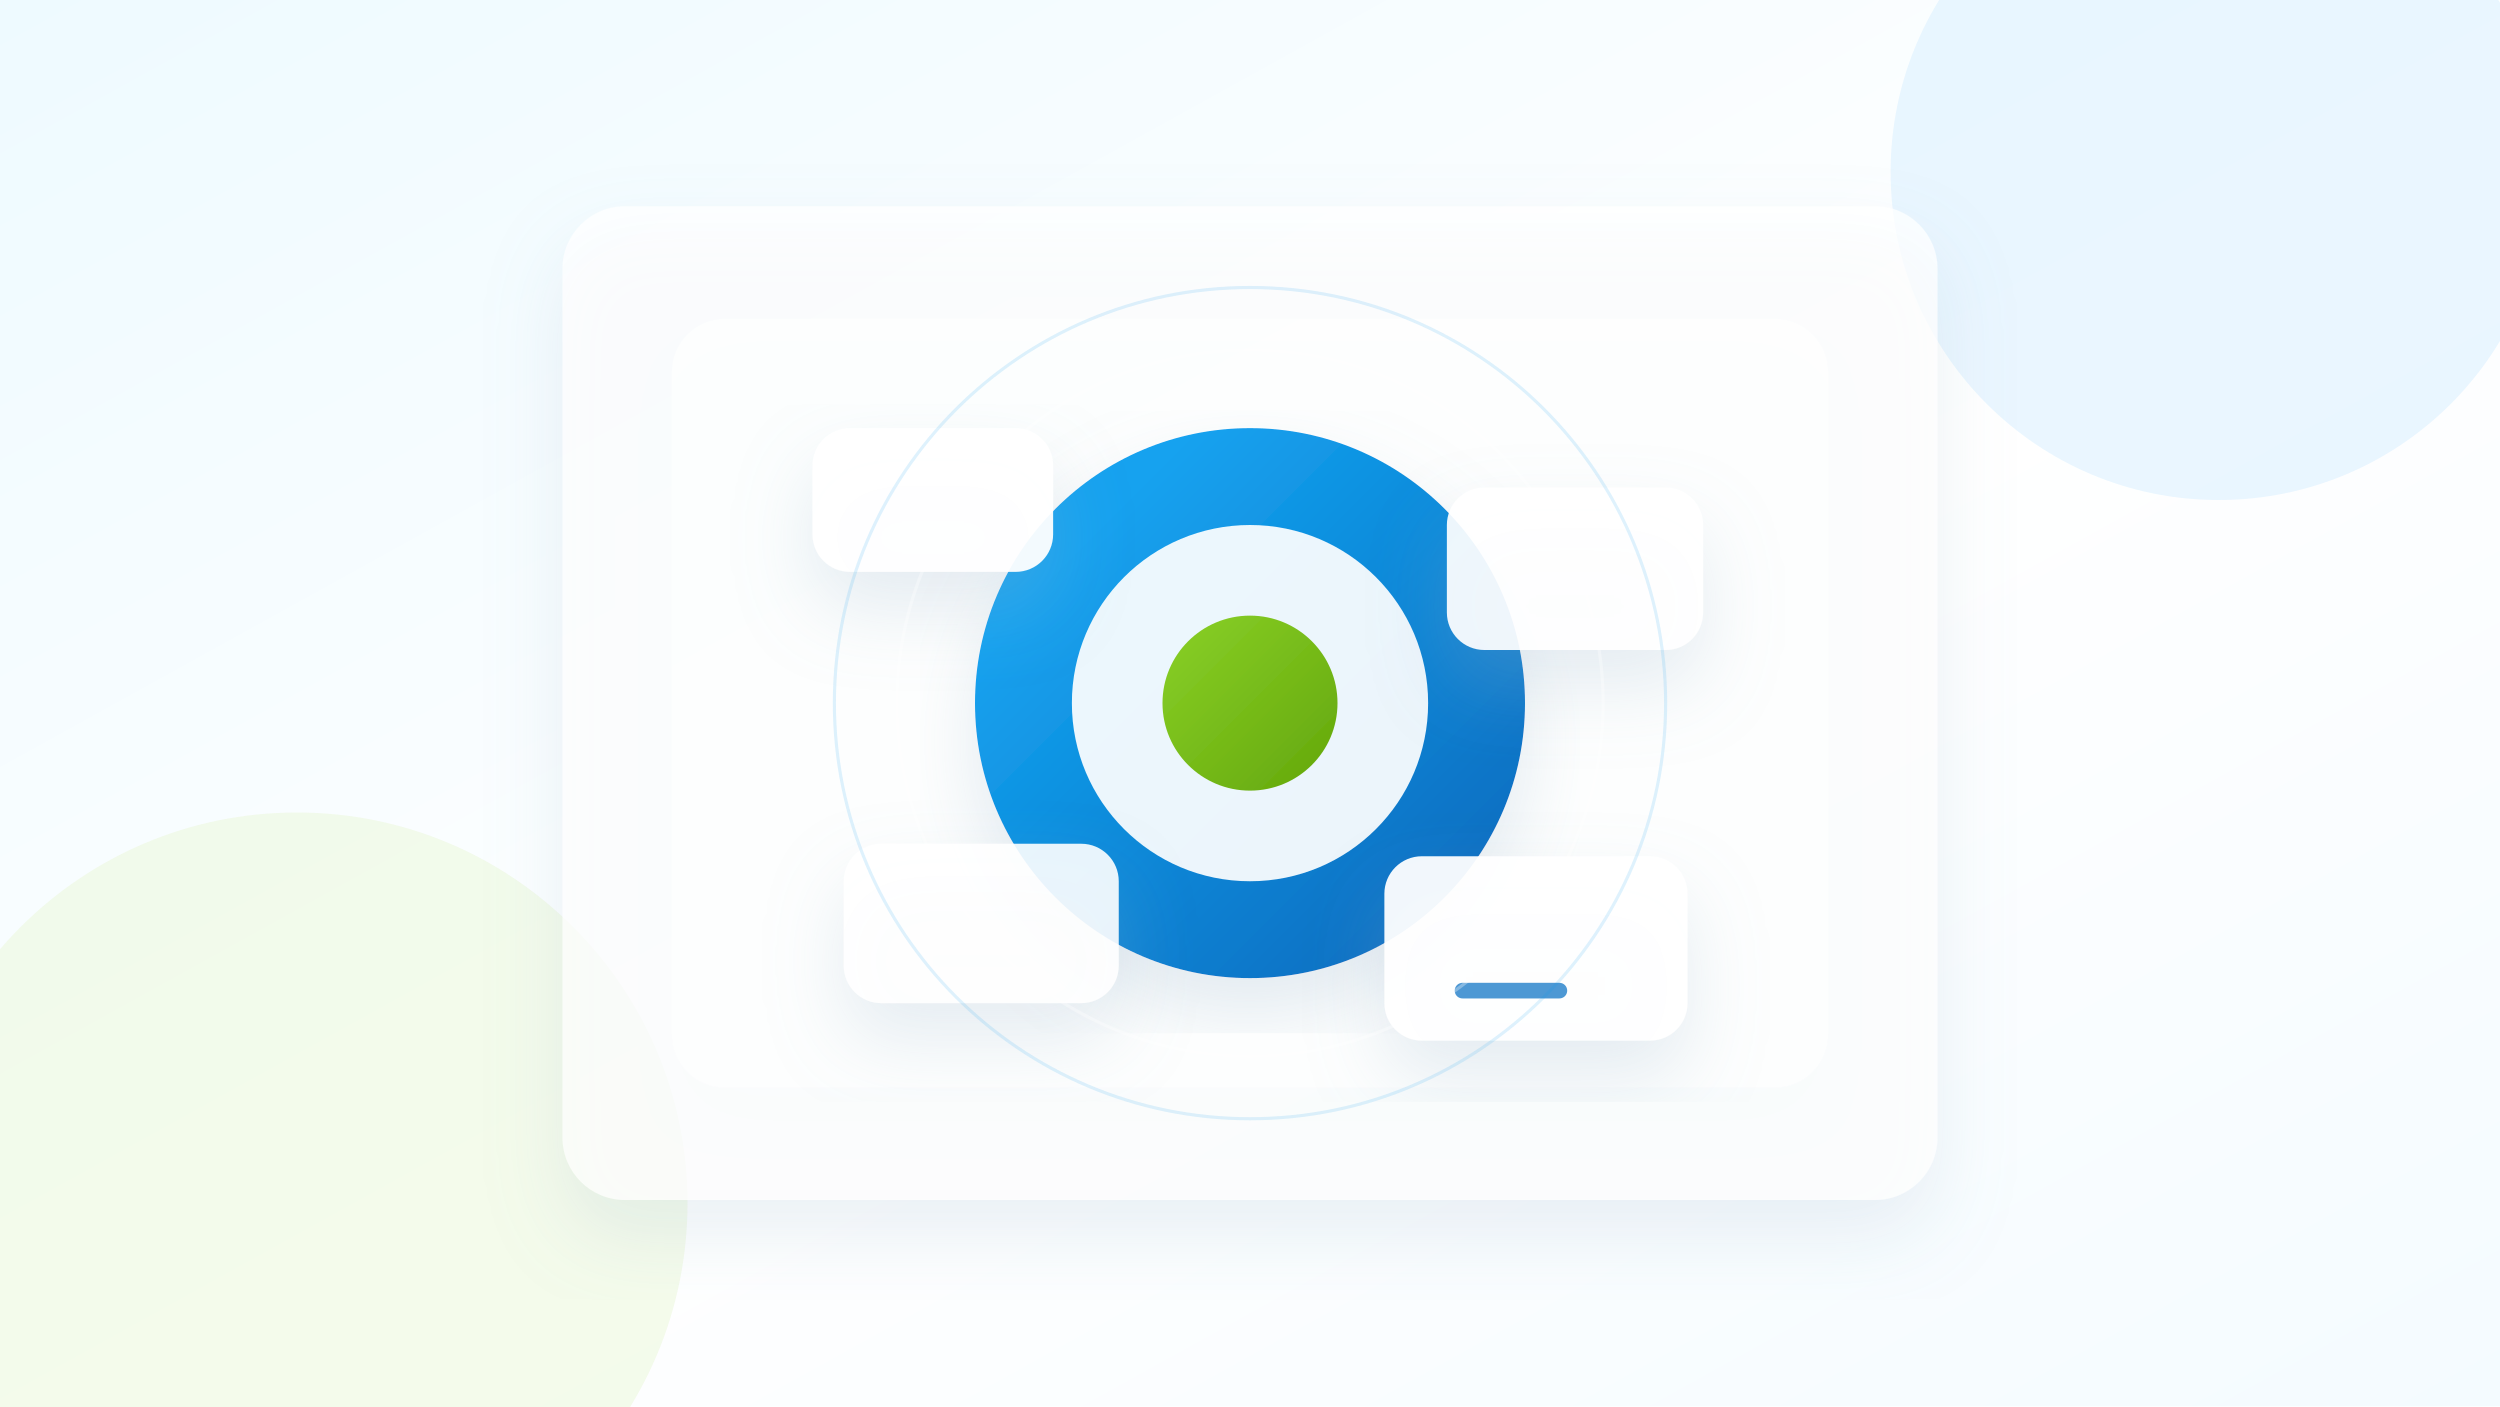
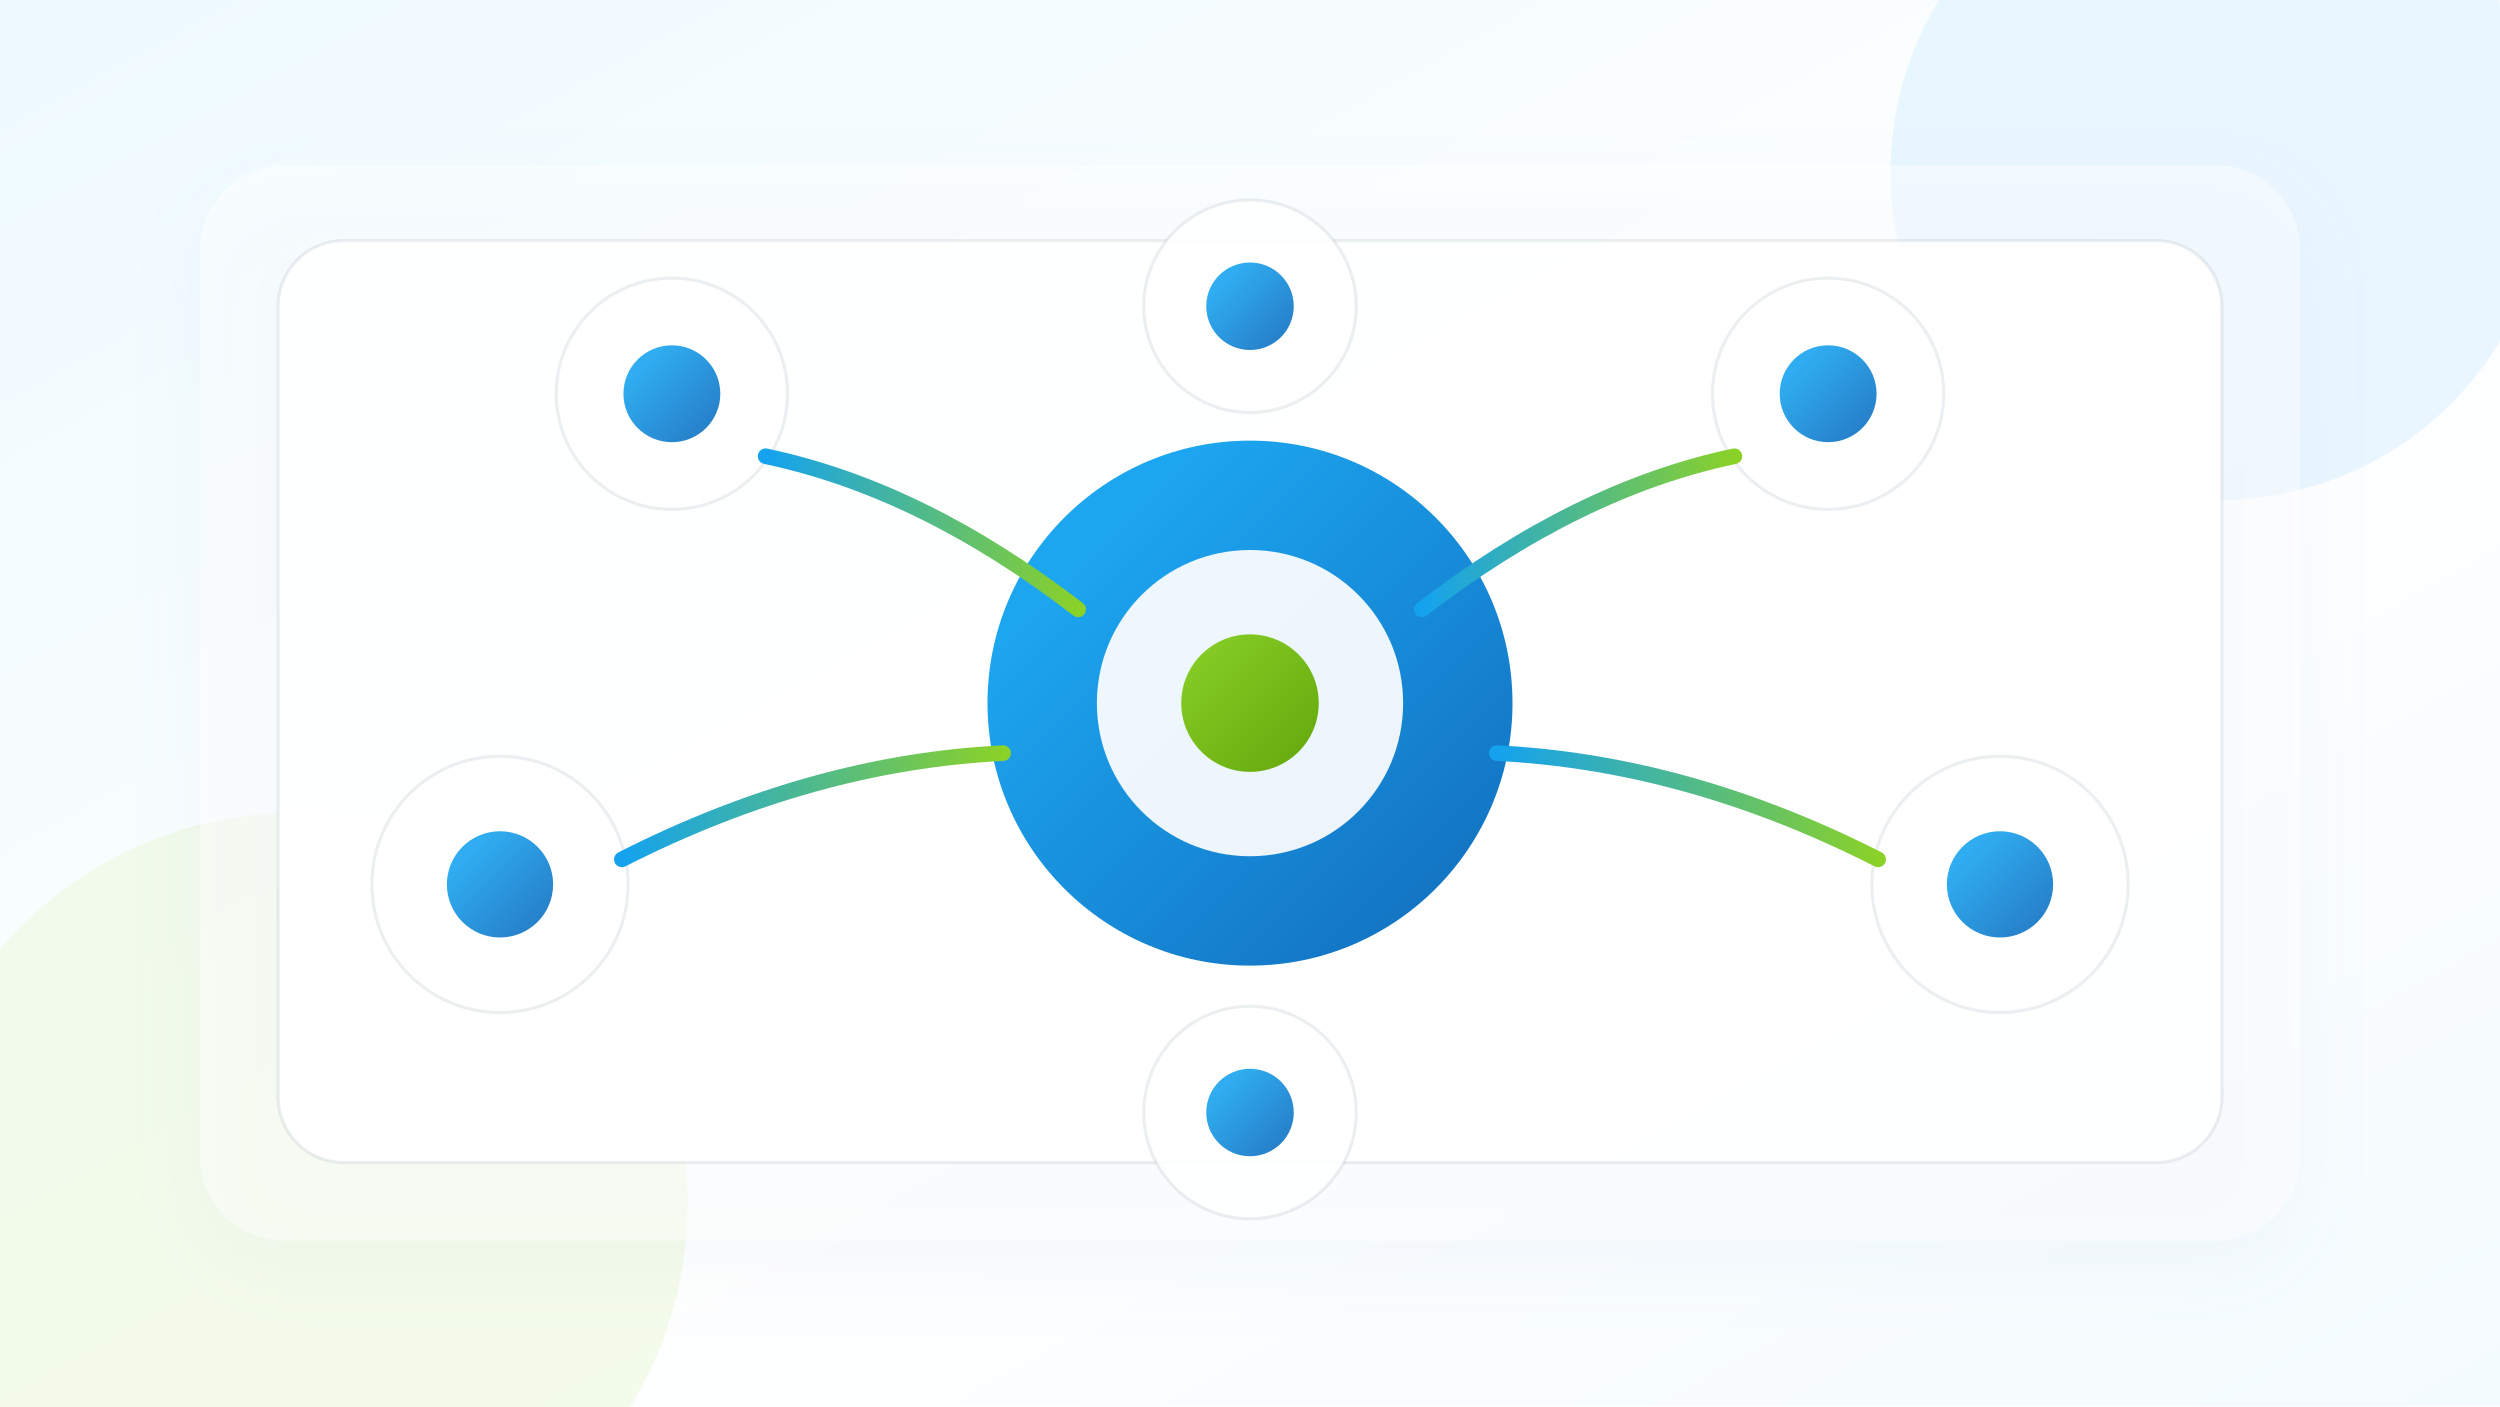
<svg xmlns="http://www.w3.org/2000/svg" width="1600" height="900" viewBox="0 0 1600 900" role="img" aria-hidden="true">
  <defs>
    <linearGradient id="bg" x1="0%" y1="0%" x2="100%" y2="100%">
      <stop offset="0%" stop-color="#eefaff" />
      <stop offset="55%" stop-color="#ffffff" />
      <stop offset="100%" stop-color="#f4fbff" />
    </linearGradient>
-     <linearGradient id="panelGlow" x1="0%" y1="0%" x2="100%" y2="100%">
-       <stop offset="0%" stop-color="rgba(255,255,255,0.92)" />
-       <stop offset="100%" stop-color="rgba(255,255,255,0.58)" />
-     </linearGradient>
-     <linearGradient id="blueOrb" x1="20%" y1="20%" x2="85%" y2="85%">
+     <linearGradient id="primaryOrb" x1="20%" y1="20%" x2="85%" y2="85%">
      <stop offset="0%" stop-color="#14a2ef" />
      <stop offset="100%" stop-color="#0970c3" />
    </linearGradient>
-     <linearGradient id="accent" x1="0%" y1="0%" x2="100%" y2="100%">
+     <linearGradient id="accentOrb" x1="0%" y1="0%" x2="100%" y2="100%">
      <stop offset="0%" stop-color="#8ad128" />
      <stop offset="100%" stop-color="#63a60b" />
    </linearGradient>
    <linearGradient id="line" x1="0%" y1="0%" x2="100%" y2="0%">
      <stop offset="0%" stop-color="#14a2ef" />
      <stop offset="100%" stop-color="#8ad128" />
    </linearGradient>
-     <filter id="shadow" x="-10%" y="-10%" width="120%" height="120%">
-       <feDropShadow dx="0" dy="24" stdDeviation="24" flood-color="#98b7cc" flood-opacity="0.25" />
+     <filter id="shadowSoft" x="-10%" y="-10%" width="120%" height="120%">
+       <feDropShadow dx="0" dy="18" stdDeviation="22" flood-color="#98b7cc" flood-opacity="0.18" />
    </filter>
  </defs>
  <rect width="1600" height="900" fill="url(#bg)" />
  <g opacity="0.55">
    <circle cx="1420" cy="110" r="210" fill="#d8efff" />
    <circle cx="190" cy="770" r="250" fill="#ebf7da" />
  </g>
-   <g filter="url(#shadow)">
-     <rect x="360" y="132" width="880" height="636" rx="40" fill="rgba(255,255,255,0.74)" />
-     <rect x="430" y="204" width="740" height="492" rx="34" fill="rgba(255,255,255,0.58)" />
+   <g filter="url(#shadowSoft)">
+     <rect x="128" y="106" width="1344" height="688" rx="54" fill="rgba(255,255,255,0.42)" />
  </g>
-   <g filter="url(#shadow)">
-     <circle cx="800" cy="450" r="176" fill="url(#blueOrb)" />
-     <circle cx="800" cy="450" r="114" fill="rgba(255,255,255,0.92)" />
-     <circle cx="800" cy="450" r="56" fill="url(#accent)" />
-   </g>
-   <g filter="url(#shadow)">
-     <rect x="520" y="274" width="154" height="92" rx="24" fill="rgba(255,255,255,0.94)" />
-     <rect x="926" y="312" width="164" height="104" rx="24" fill="rgba(255,255,255,0.92)" />
-     <rect x="540" y="540" width="176" height="102" rx="24" fill="rgba(255,255,255,0.9)" />
-     <rect x="886" y="548" width="194" height="118" rx="24" fill="rgba(255,255,255,0.94)" />
-   </g>
-   <g fill="none" stroke-linecap="round">
-     <path d="M574 320 H628" stroke="url(#line)" stroke-width="12" />
-     <path d="M954 364 H1036" stroke="url(#line)" stroke-width="12" />
-     <path d="M572 592 H650" stroke="url(#line)" stroke-width="12" />
-     <path d="M924 598 H1022" stroke="url(#line)" stroke-width="12" />
-     <path d="M936 634 H998" stroke="#0970c3" stroke-width="10" opacity="0.72" />
-   </g>
-   <g opacity="0.7">
-     <circle cx="800" cy="450" r="226" fill="none" stroke="rgba(255,255,255,0.46)" stroke-width="2" />
-     <circle cx="800" cy="450" r="266" fill="none" stroke="rgba(5,150,239,0.18)" stroke-width="2" />
-   </g>
+   <rect x="178" y="154" width="1244" height="590" rx="42" fill="rgba(255,255,255,0.92)" stroke="rgba(17,52,76,0.08)" stroke-width="2" />
+   <circle cx="800" cy="450" r="168" fill="url(#primaryOrb)" opacity="0.96" />
+   <circle cx="800" cy="450" r="98" fill="rgba(255,255,255,0.92)" />
+   <circle cx="800" cy="450" r="44" fill="url(#accentOrb)" />
+   <circle cx="430" cy="252" r="74" fill="rgba(255,255,255,0.88)" stroke="rgba(17,52,76,0.08)" stroke-width="2" />
+   <circle cx="430" cy="252" r="31" fill="url(#primaryOrb)" opacity="0.88" />
+   <circle cx="1170" cy="252" r="74" fill="rgba(255,255,255,0.88)" stroke="rgba(17,52,76,0.08)" stroke-width="2" />
+   <circle cx="1170" cy="252" r="31" fill="url(#primaryOrb)" opacity="0.88" />
+   <circle cx="320" cy="566" r="82" fill="rgba(255,255,255,0.88)" stroke="rgba(17,52,76,0.08)" stroke-width="2" />
+   <circle cx="320" cy="566" r="34" fill="url(#primaryOrb)" opacity="0.88" />
+   <circle cx="1280" cy="566" r="82" fill="rgba(255,255,255,0.88)" stroke="rgba(17,52,76,0.08)" stroke-width="2" />
+   <circle cx="1280" cy="566" r="34" fill="url(#primaryOrb)" opacity="0.88" />
+   <circle cx="800" cy="196" r="68" fill="rgba(255,255,255,0.88)" stroke="rgba(17,52,76,0.08)" stroke-width="2" />
+   <circle cx="800" cy="196" r="28" fill="url(#primaryOrb)" opacity="0.88" />
+   <circle cx="800" cy="712" r="68" fill="rgba(255,255,255,0.88)" stroke="rgba(17,52,76,0.08)" stroke-width="2" />
+   <circle cx="800" cy="712" r="28" fill="url(#primaryOrb)" opacity="0.88" />
+   <path d="M490 292 Q590 313 690 390" fill="none" stroke="url(#line)" stroke-width="10" stroke-linecap="round" />
+   <path d="M1110 292 Q1010 313 910 390" fill="none" stroke="url(#line)" stroke-width="10" stroke-linecap="round" />
+   <path d="M398 550 Q520 488 642 482" fill="none" stroke="url(#line)" stroke-width="10" stroke-linecap="round" />
+   <path d="M1202 550 Q1080 488 958 482" fill="none" stroke="url(#line)" stroke-width="10" stroke-linecap="round" />
+   <path d="M800 264 Q800 276 800 344" fill="none" stroke="url(#line)" stroke-width="10" stroke-linecap="round" />
+   <path d="M800 644 Q800 572 800 556" fill="none" stroke="url(#line)" stroke-width="10" stroke-linecap="round" />
</svg>
